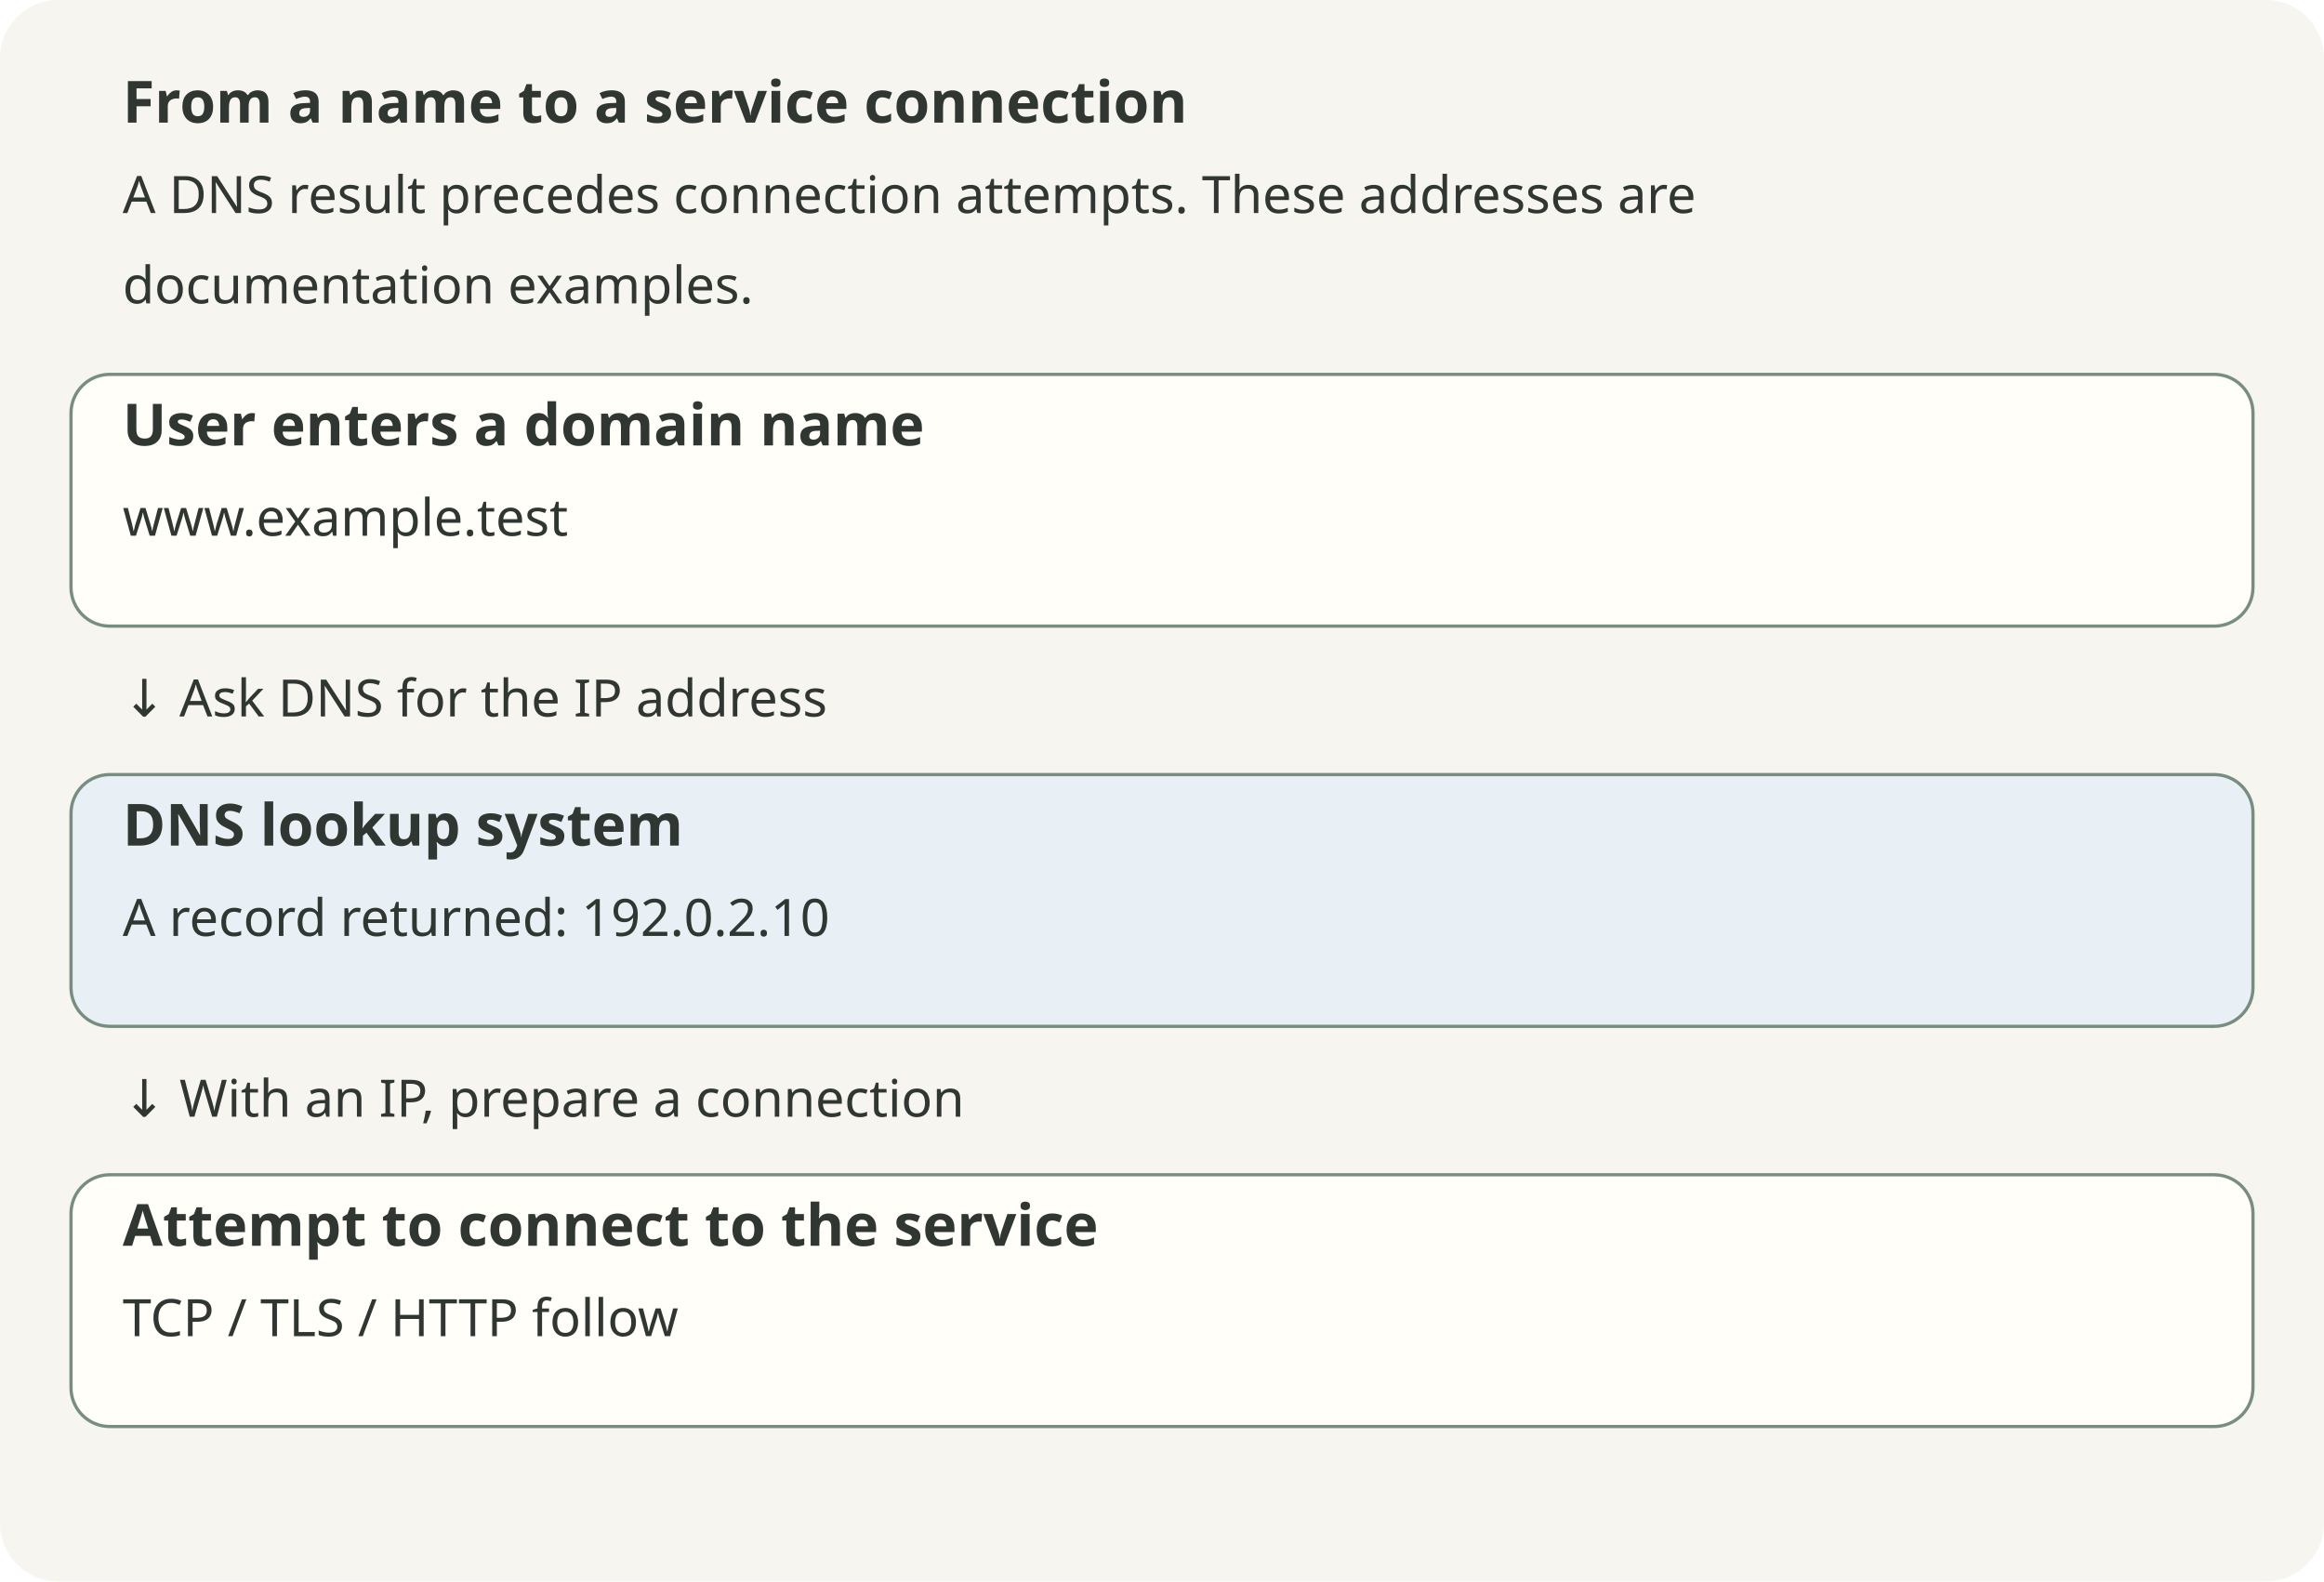
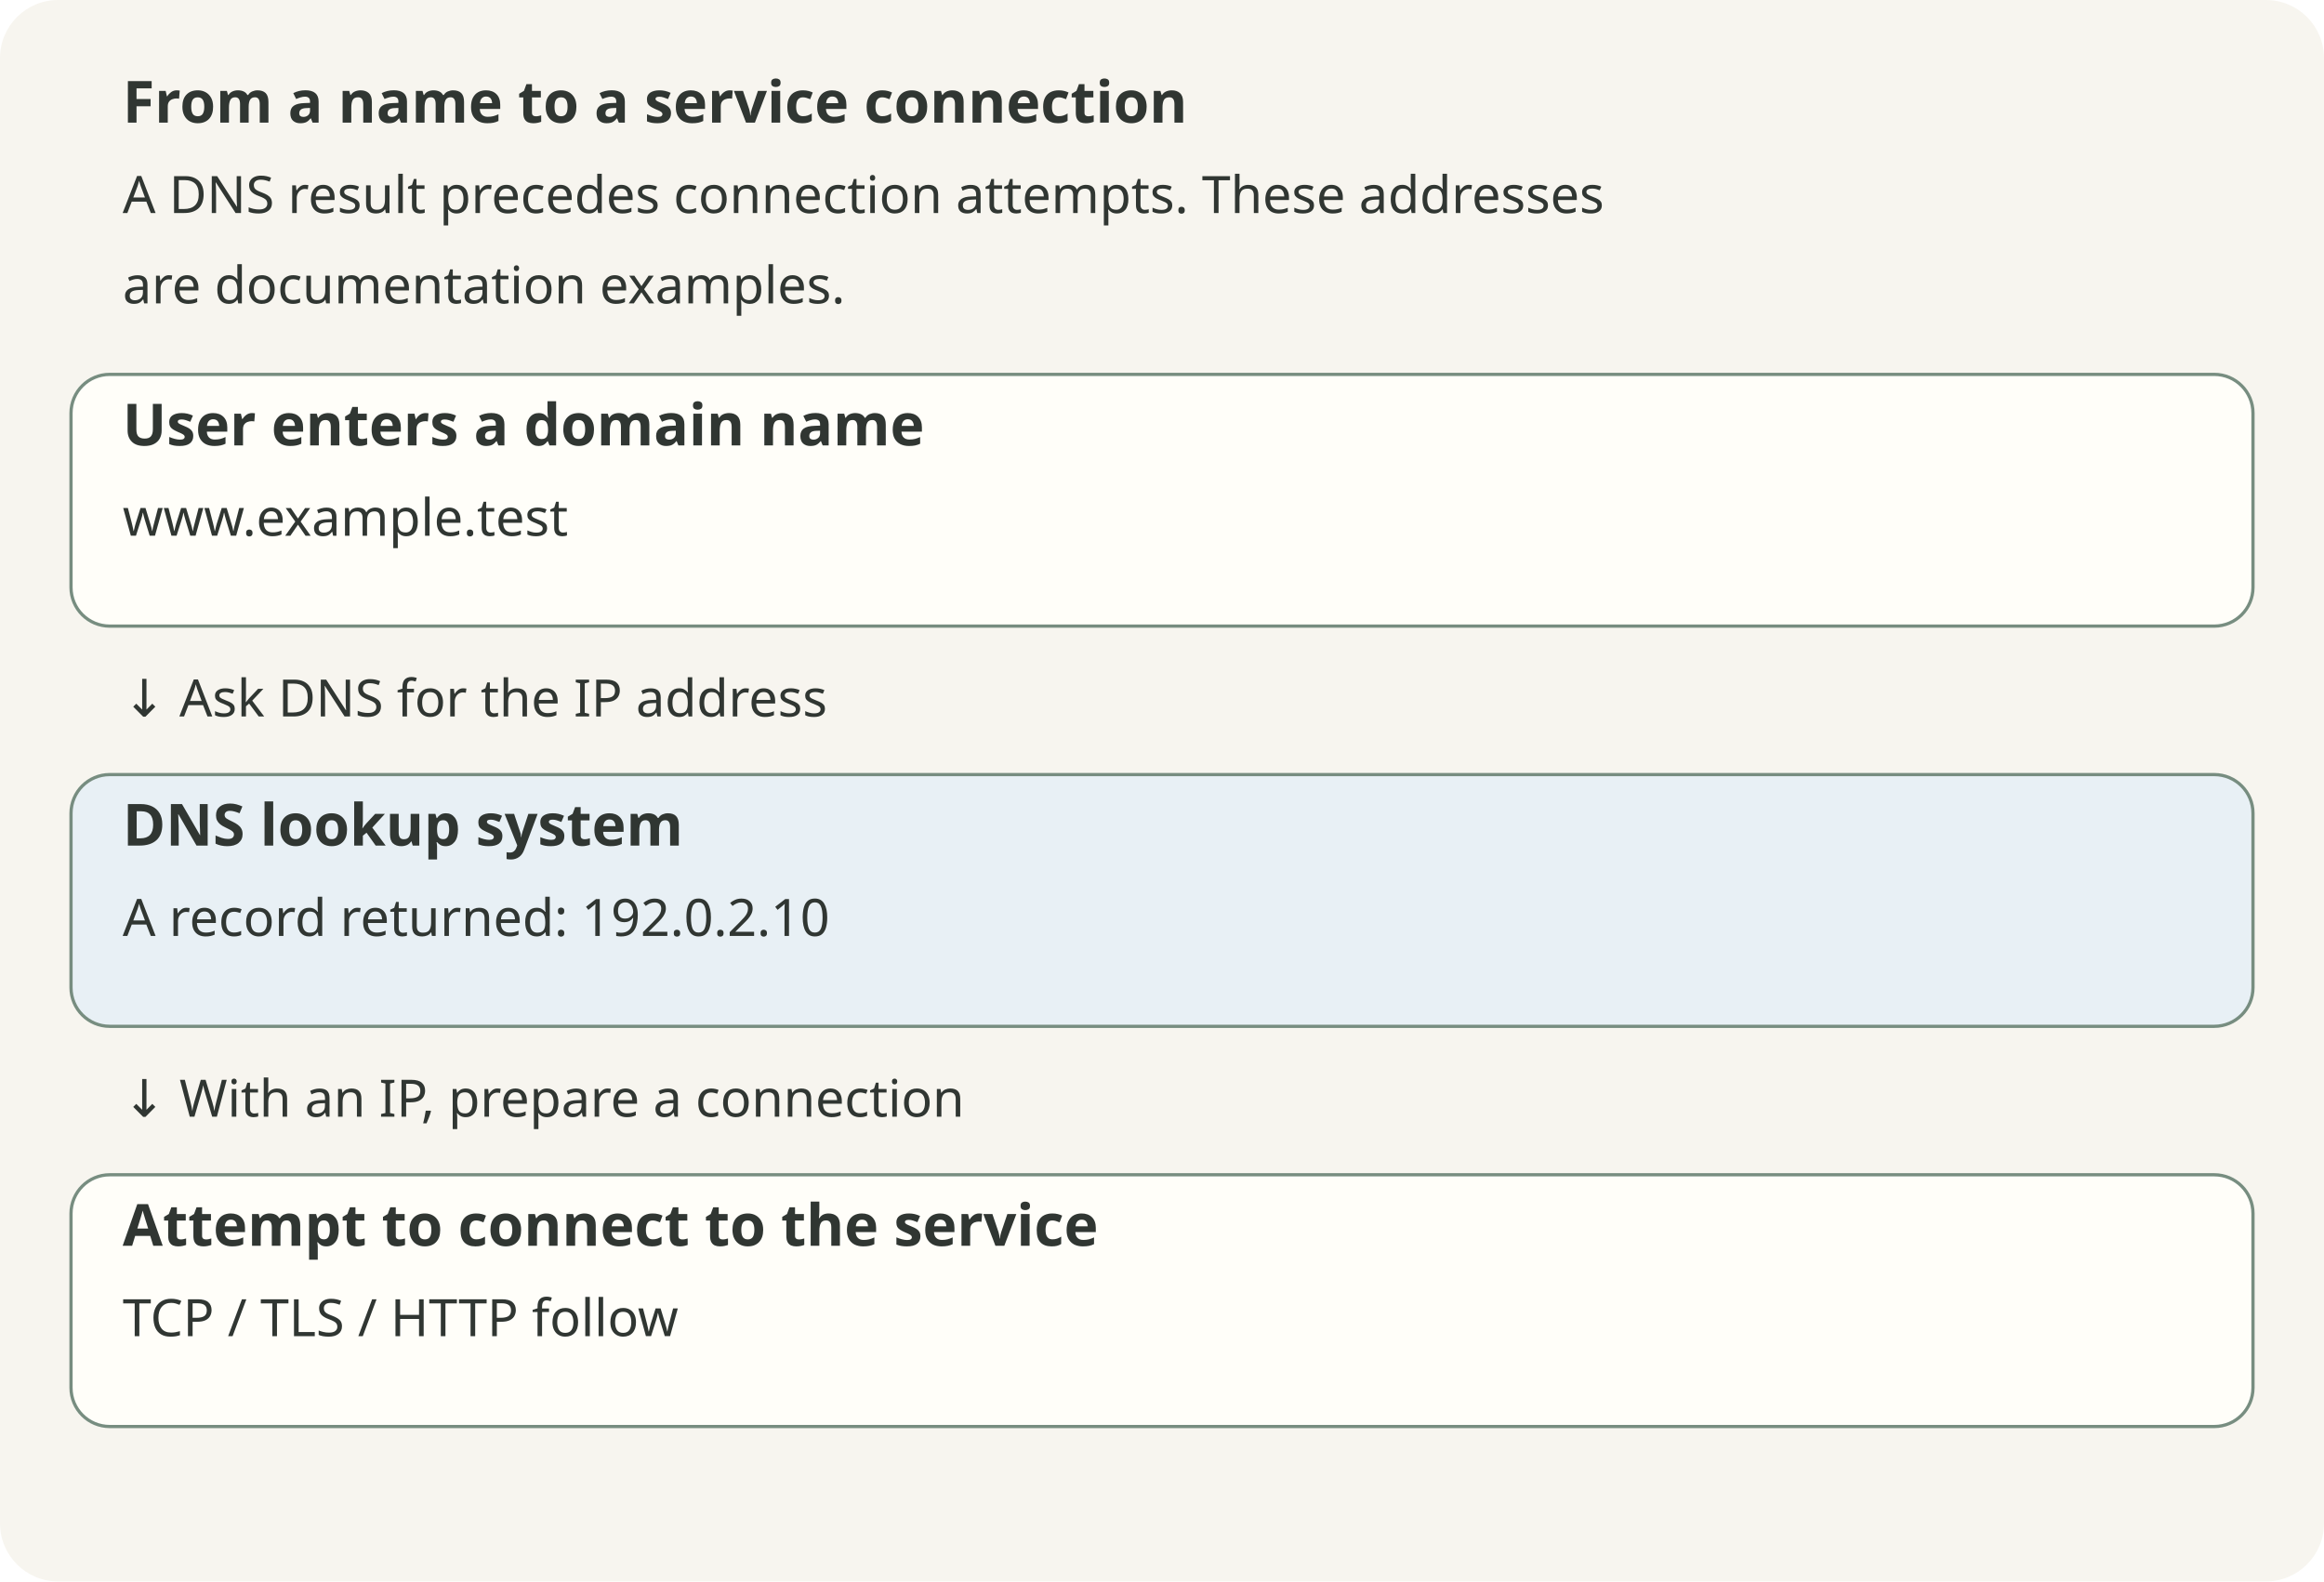
<svg xmlns="http://www.w3.org/2000/svg" width="720" height="490" viewBox="0 0 720 490" role="img" aria-labelledby="title desc">
  <rect width="720" height="490" rx="18" fill="#f7f5ef" />
  <g font-family="sans-serif" fill="#303632">
    <text x="38" y="38" font-size="18" font-weight="650">From a name to a service connection</text>
-     <text x="38" y="66" font-size="16" font-weight="400">A DNS result precedes connection attempts. These addresses are</text>
-     <text x="38" y="94" font-size="16" font-weight="400"> documentation examples.</text>
+     <text x="38" y="66" font-size="16" font-weight="400">A DNS result precedes connection attempts. These addresses</text>
+     <text x="38" y="94" font-size="16" font-weight="400">are documentation examples.</text>
    <rect x="22" y="116" width="676" height="78" rx="12" fill="#fffef9" stroke="#778d80" />
    <text x="38" y="138" font-size="18" font-weight="650">User enters a domain name</text>
    <text x="38" y="166" font-size="16" font-weight="400">www.example.test</text>
    <text x="38" y="222" font-size="16" font-weight="400">↓ Ask DNS for the IP address</text>
    <rect x="22" y="240" width="676" height="78" rx="12" fill="#e8f0f5" stroke="#778d80" />
    <text x="38" y="262" font-size="18" font-weight="650">DNS lookup system</text>
    <text x="38" y="290" font-size="16" font-weight="400">A record returned: 192.0.2.10</text>
    <text x="38" y="346" font-size="16" font-weight="400">↓ With an IP, prepare a connection</text>
    <rect x="22" y="364" width="676" height="78" rx="12" fill="#fffef9" stroke="#778d80" />
    <text x="38" y="386" font-size="18" font-weight="650">Attempt to connect to the service</text>
    <text x="38" y="414" font-size="16" font-weight="400">TCP / TLS / HTTP follow</text>
  </g>
</svg>
